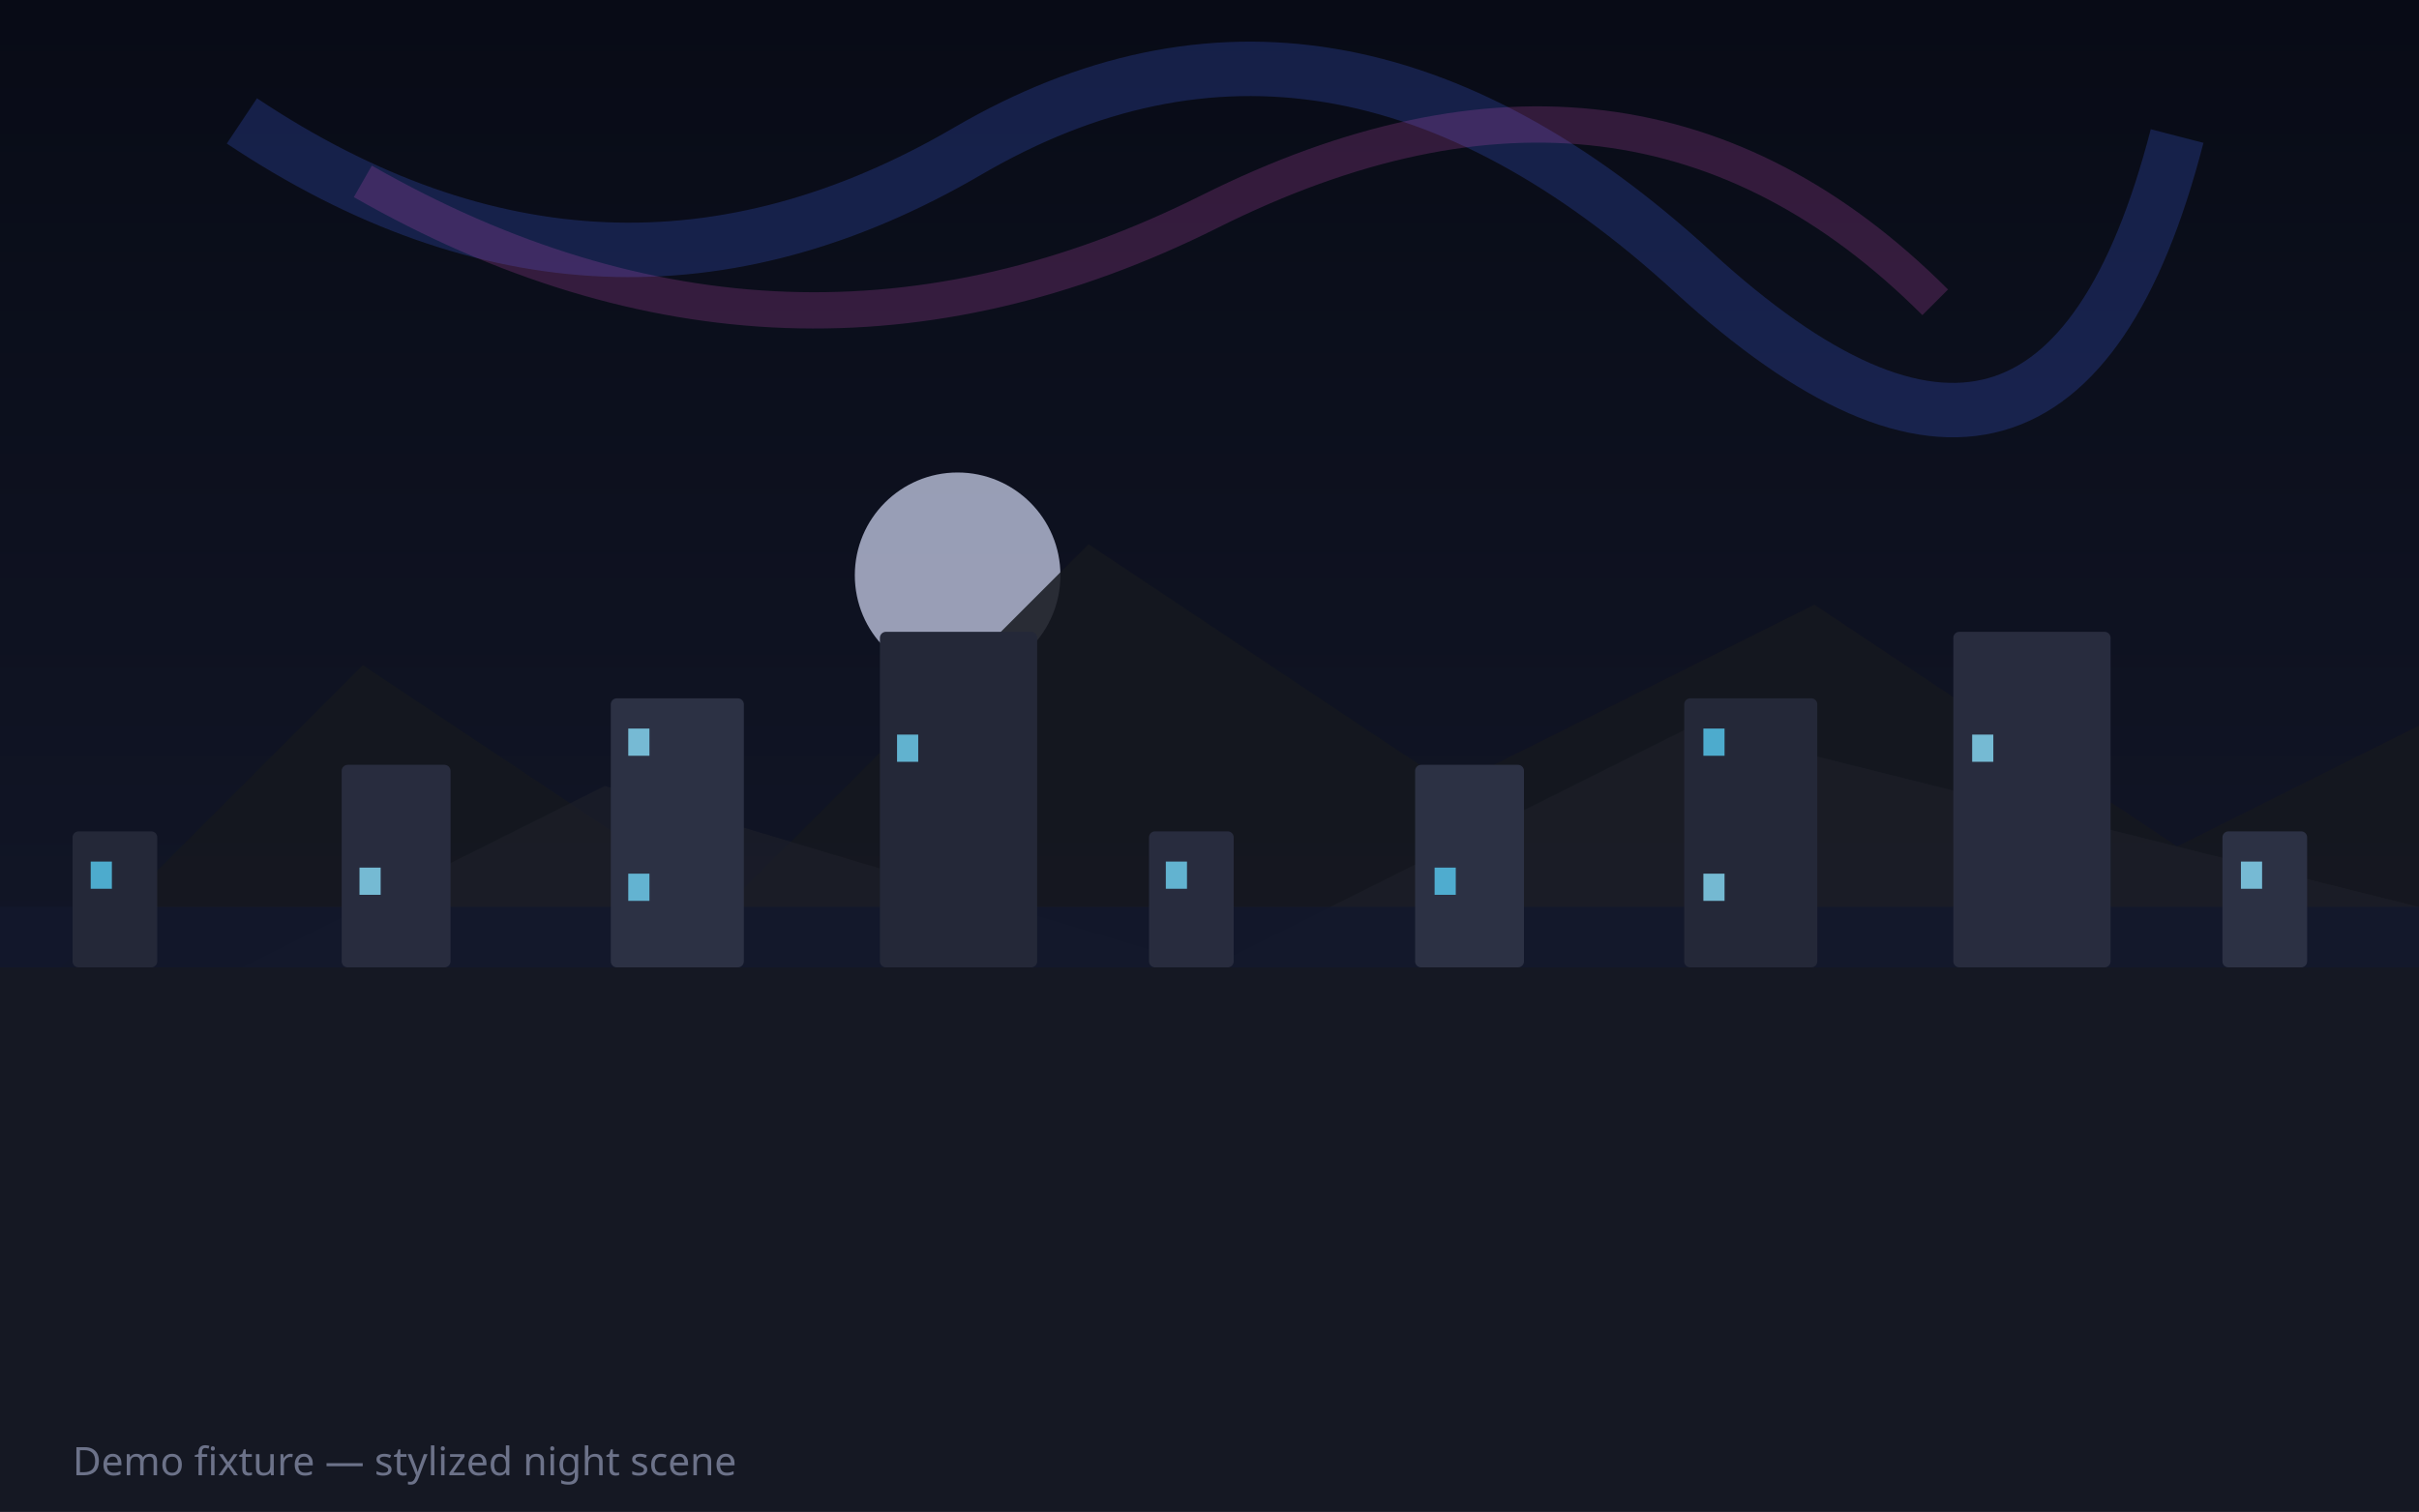
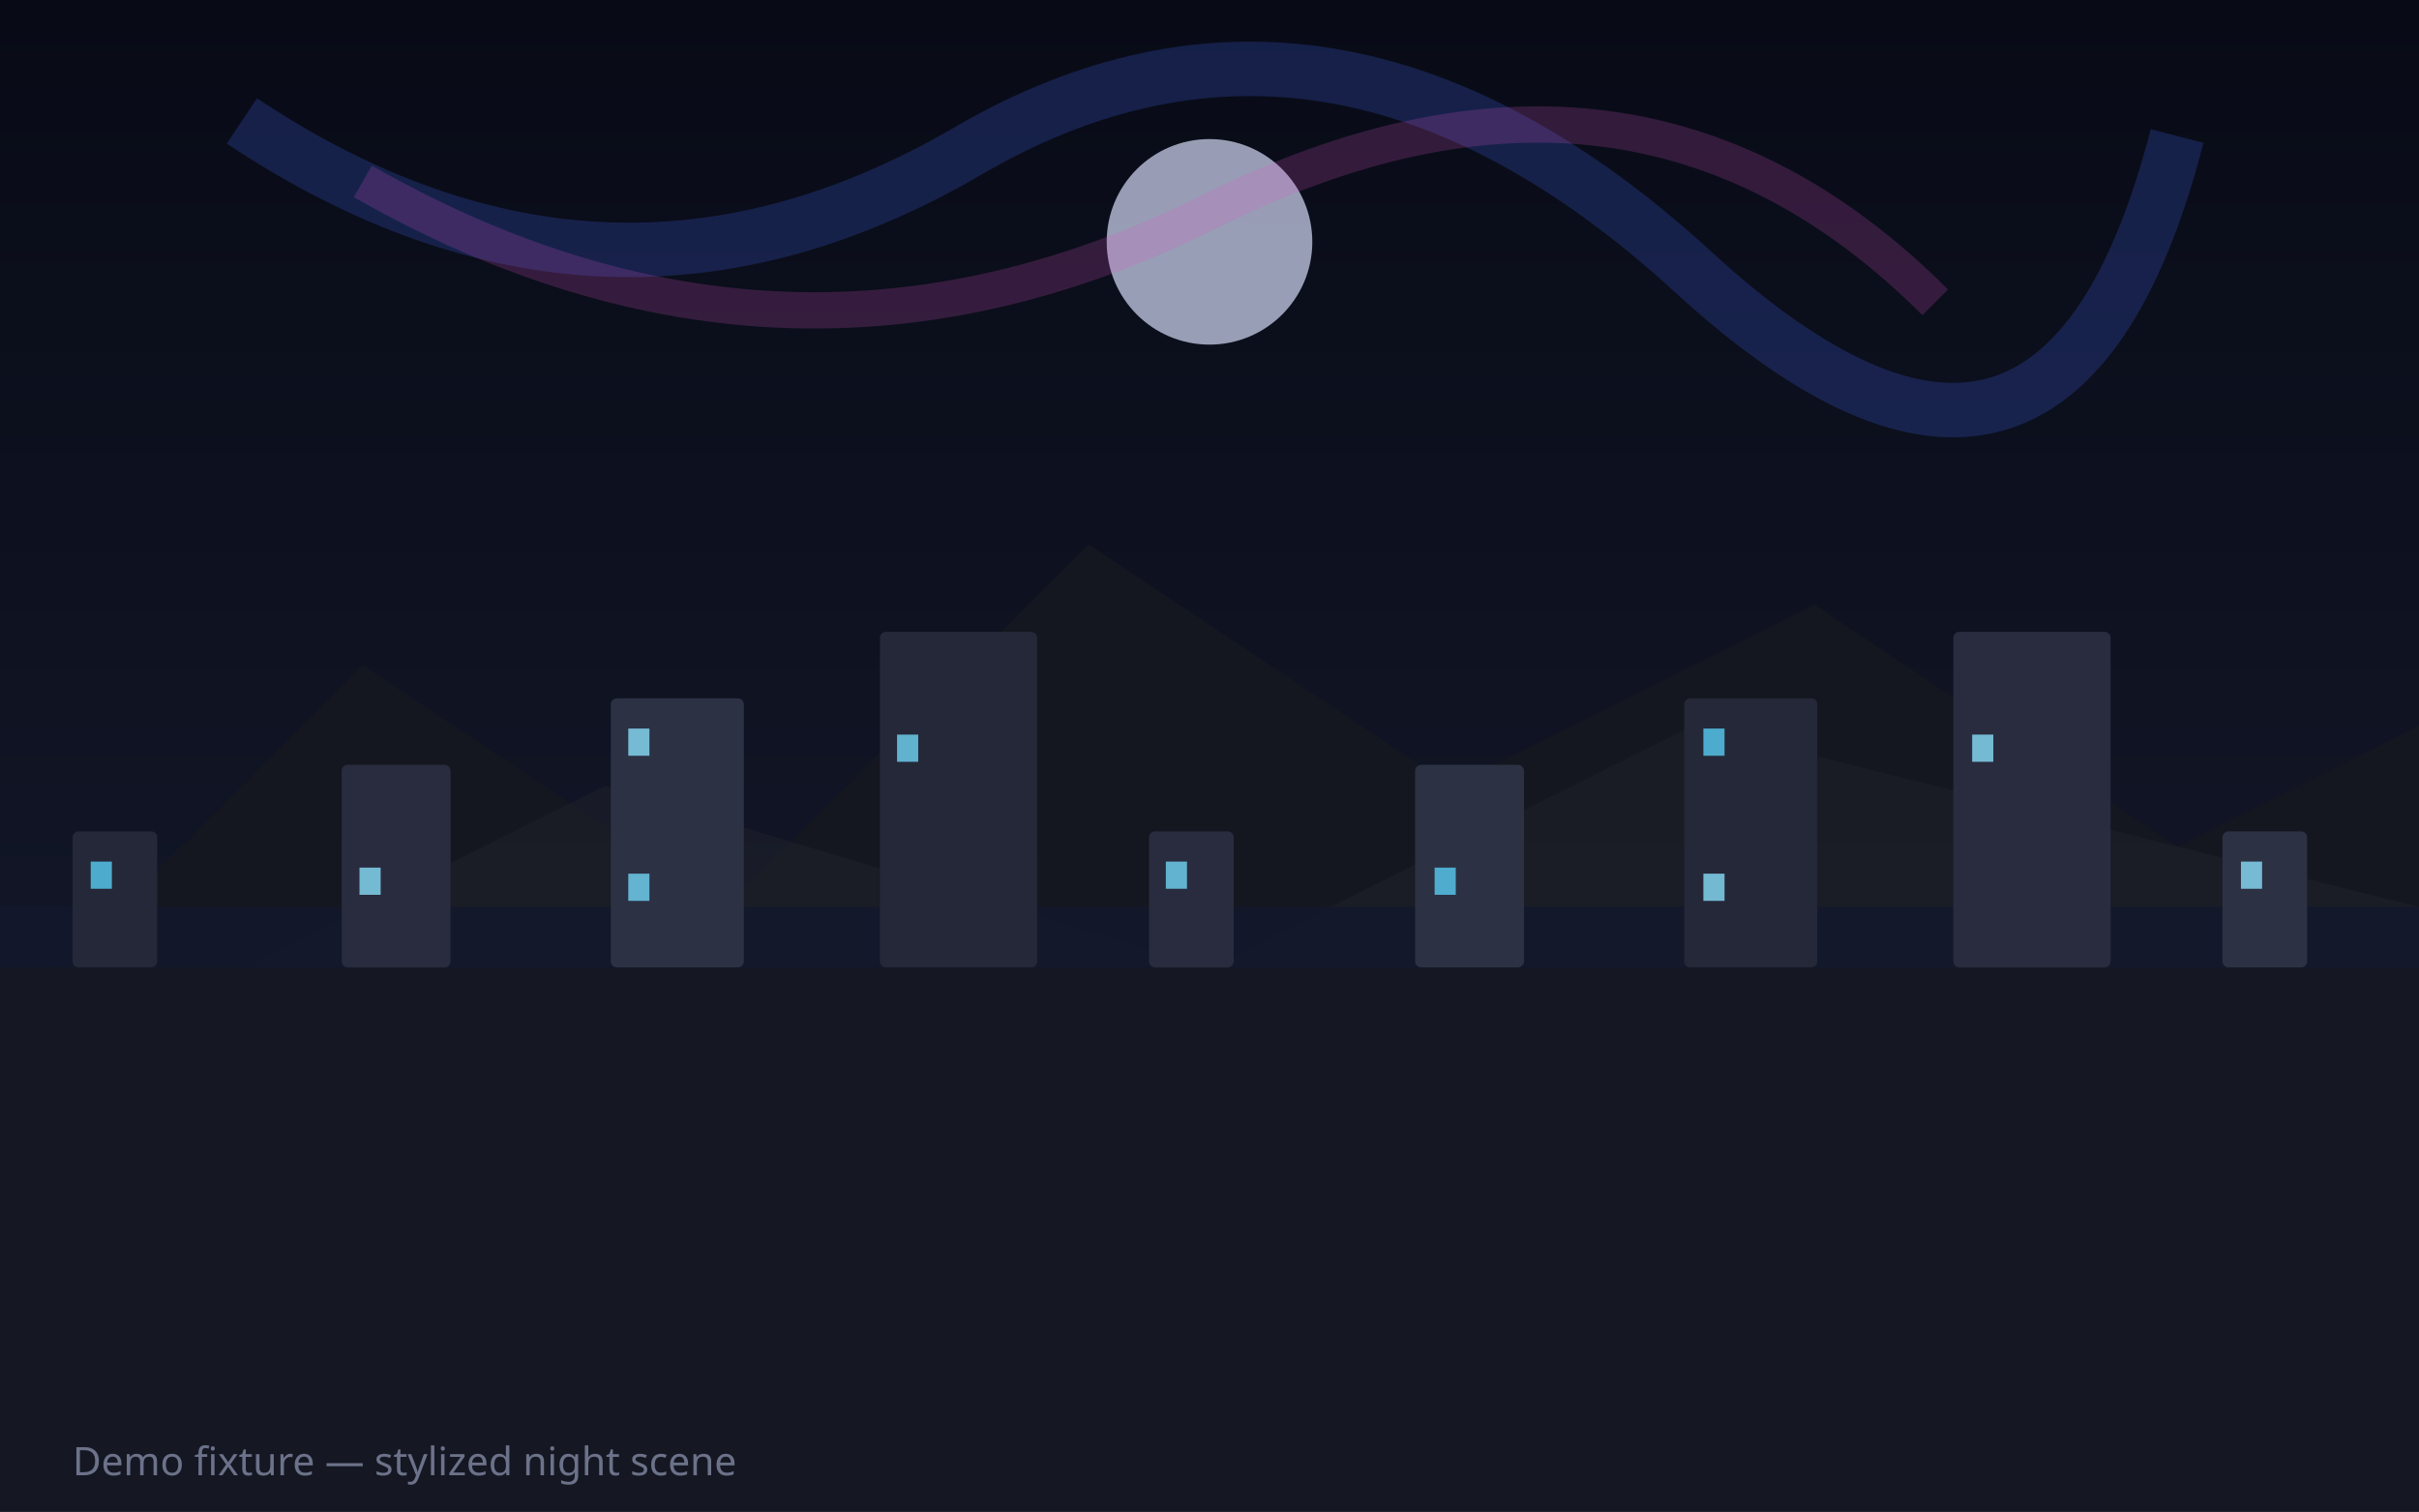
<svg xmlns="http://www.w3.org/2000/svg" width="800" height="500" viewBox="0 0 800 500" role="img" aria-label="Demo night scene">
  <defs>
    <linearGradient id="sky-aad-06" x1="0" y1="0" x2="0" y2="1">
      <stop offset="0%" stop-color="hsl(228, 45%, 6%)" />
      <stop offset="100%" stop-color="hsl(228, 35%, 14%)" />
    </linearGradient>
  </defs>
  <rect width="800" height="500" fill="url(#sky-aad-06)" />
-   <circle cx="316.7" cy="190.3" r="34" fill="hsl(228, 28%, 78%)" opacity="0.82" />
+   <circle cx="400.0" cy="80.0" r="34" fill="hsl(228, 28%, 78%)" opacity="0.82" />
  <path d="M0 340 L120 220 L240 300 L360 180 L480 260 L600 200 L720 280 L800 240 L800 500 L0 500 Z" fill="hsl(228, 18%, 10%)" opacity="0.85" />
  <path d="M0 360 L200 260 L400 320 L560 240 L800 300 L800 500 L0 500 Z" fill="hsl(228, 15%, 14%)" opacity="0.6" />
  <path d="M0 350 Q200 310 400 340 T800 330 L800 500 L0 500 Z" fill="hsl(228, 40%, 12%)" opacity="0.75" />
  <rect y="300" width="800" height="120" fill="hsl(228, 40%, 12%)" opacity="0.9" />
  <ellipse cx="80" cy="360" rx="40" ry="6" fill="hsl(228, 25%, 22%)" opacity="0.35" />
  <ellipse cx="175" cy="360" rx="40" ry="6" fill="hsl(228, 25%, 22%)" opacity="0.35" />
  <ellipse cx="270" cy="360" rx="40" ry="6" fill="hsl(228, 25%, 22%)" opacity="0.35" />
  <ellipse cx="365" cy="360" rx="40" ry="6" fill="hsl(228, 25%, 22%)" opacity="0.35" />
  <ellipse cx="460" cy="360" rx="40" ry="6" fill="hsl(228, 25%, 22%)" opacity="0.35" />
  <ellipse cx="555" cy="360" rx="40" ry="6" fill="hsl(228, 25%, 22%)" opacity="0.35" />
  <ellipse cx="650" cy="360" rx="40" ry="6" fill="hsl(228, 25%, 22%)" opacity="0.35" />
  <ellipse cx="745" cy="360" rx="40" ry="6" fill="hsl(228, 25%, 22%)" opacity="0.35" />
  <path d="M80 40 Q200 120 320 50 T560 90 T720 45" fill="none" stroke="hsl(228, 70%, 55%)" stroke-width="18" opacity="0.25" />
  <path d="M120 60 Q260 140 400 70 T640 100" fill="none" stroke="hsl(308, 65%, 60%)" stroke-width="12" opacity="0.2" />
  <rect y="320" width="800" height="180" fill="hsl(228, 25%, 11%)" />
  <rect x="24" y="275" width="28" height="45" fill="hsl(228, 22%, 18%)" rx="2" />
  <rect x="30" y="285" width="7" height="9" fill="hsl(195, 75%, 62%)" opacity="0.85" />
  <rect x="113" y="253" width="36" height="67" fill="hsl(228, 22%, 20%)" rx="2" />
  <rect x="118.889" y="287" width="7" height="9" fill="hsl(195, 75%, 72%)" opacity="0.85" />
  <rect x="202" y="231" width="44" height="89" fill="hsl(228, 22%, 22%)" rx="2" />
  <rect x="207.778" y="241" width="7" height="9" fill="hsl(195, 75%, 72%)" opacity="0.85" />
  <rect x="207.778" y="289" width="7" height="9" fill="hsl(195, 75%, 67%)" opacity="0.85" />
  <rect x="291" y="209" width="52" height="111" fill="hsl(228, 22%, 18%)" rx="2" />
  <rect x="296.667" y="243" width="7" height="9" fill="hsl(195, 75%, 67%)" opacity="0.85" />
  <rect x="380" y="275" width="28" height="45" fill="hsl(228, 22%, 20%)" rx="2" />
  <rect x="385.556" y="285" width="7" height="9" fill="hsl(195, 75%, 67%)" opacity="0.85" />
  <rect x="468" y="253" width="36" height="67" fill="hsl(228, 22%, 22%)" rx="2" />
  <rect x="474.444" y="287" width="7" height="9" fill="hsl(195, 75%, 62%)" opacity="0.85" />
  <rect x="557" y="231" width="44" height="89" fill="hsl(228, 22%, 18%)" rx="2" />
  <rect x="563.333" y="241" width="7" height="9" fill="hsl(195, 75%, 62%)" opacity="0.85" />
  <rect x="563.333" y="289" width="7" height="9" fill="hsl(195, 75%, 72%)" opacity="0.85" />
  <rect x="646" y="209" width="52" height="111" fill="hsl(228, 22%, 20%)" rx="2" />
  <rect x="652.222" y="243" width="7" height="9" fill="hsl(195, 75%, 72%)" opacity="0.85" />
  <rect x="735" y="275" width="28" height="45" fill="hsl(228, 22%, 22%)" rx="2" />
  <rect x="741.111" y="285" width="7" height="9" fill="hsl(195, 75%, 72%)" opacity="0.85" />
  <text x="24" y="488" fill="hsl(228, 12%, 48%)" font-family="system-ui,sans-serif" font-size="13">Demo fixture — stylized night scene</text>
</svg>
